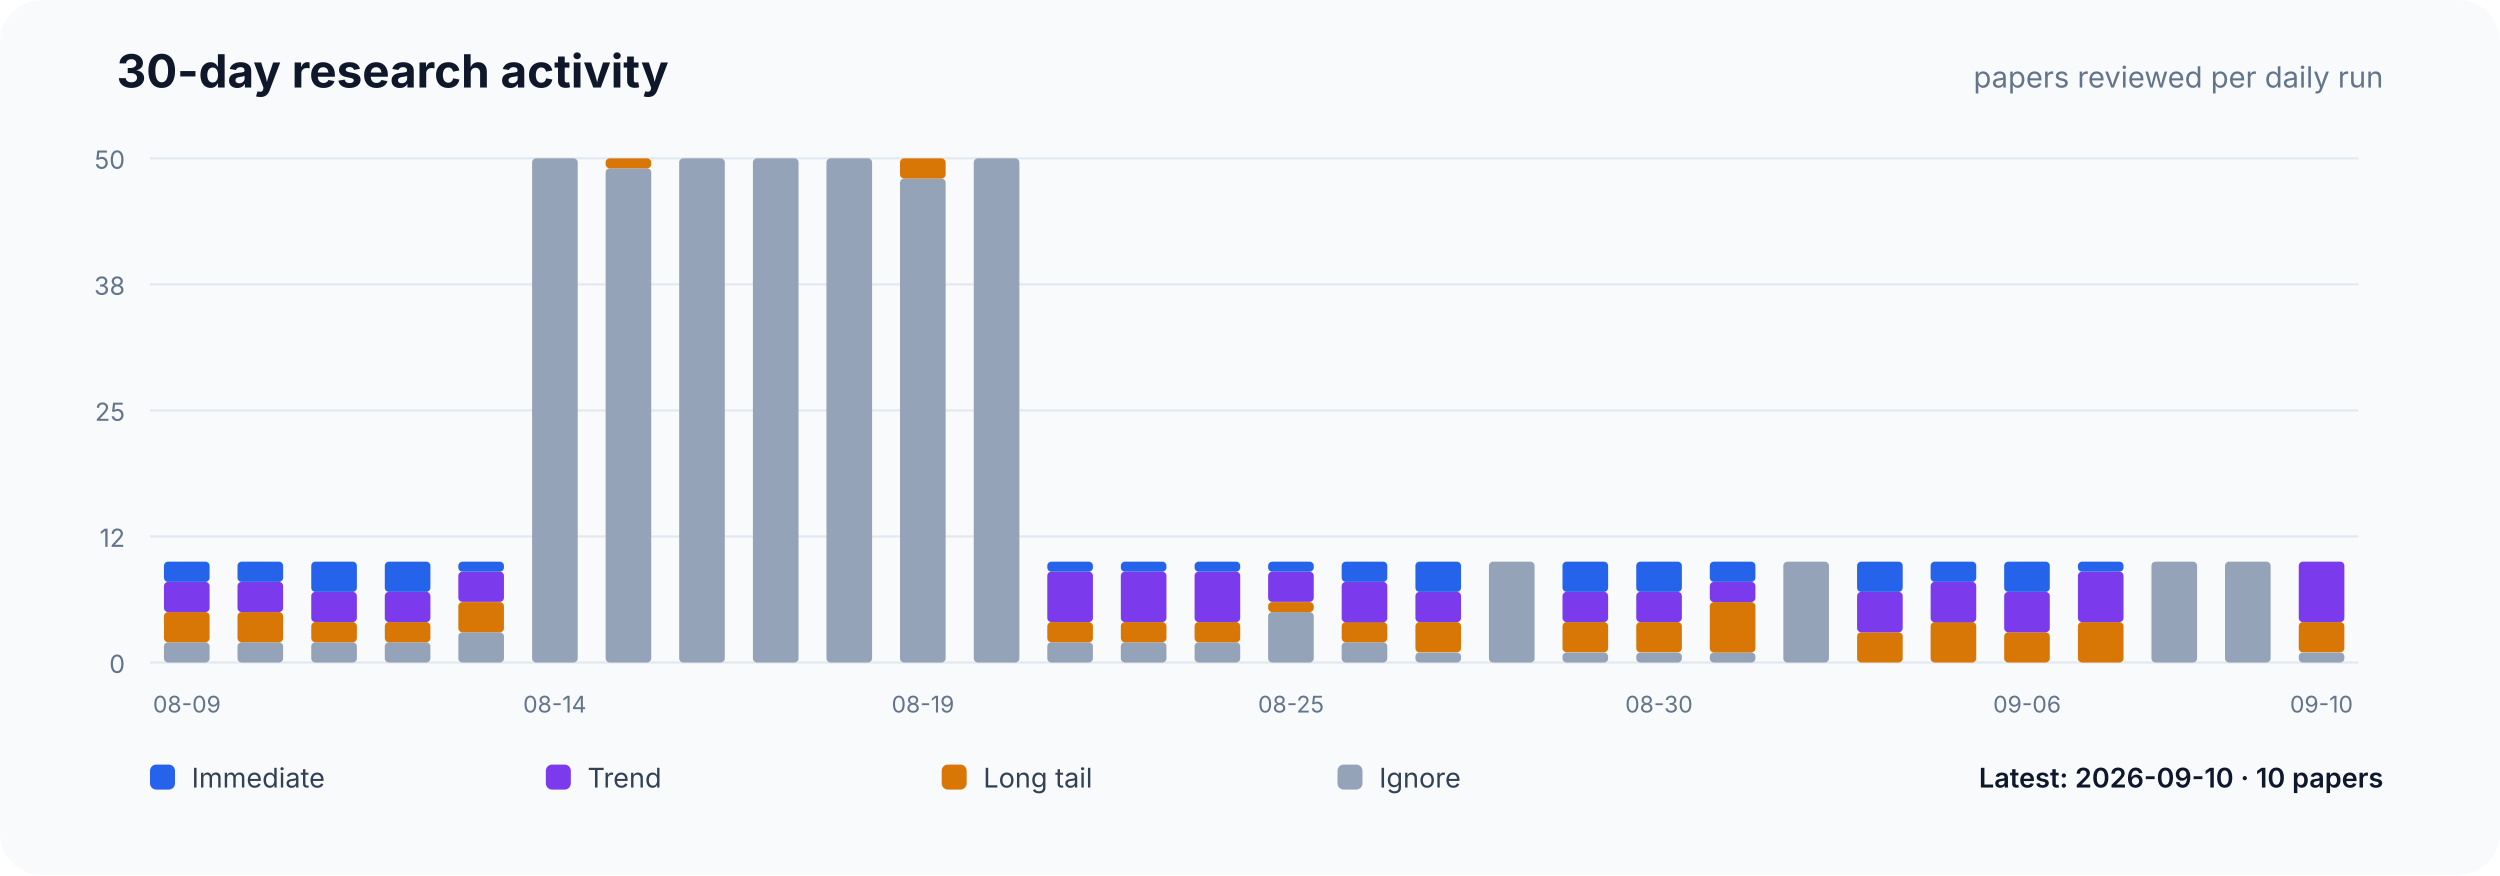
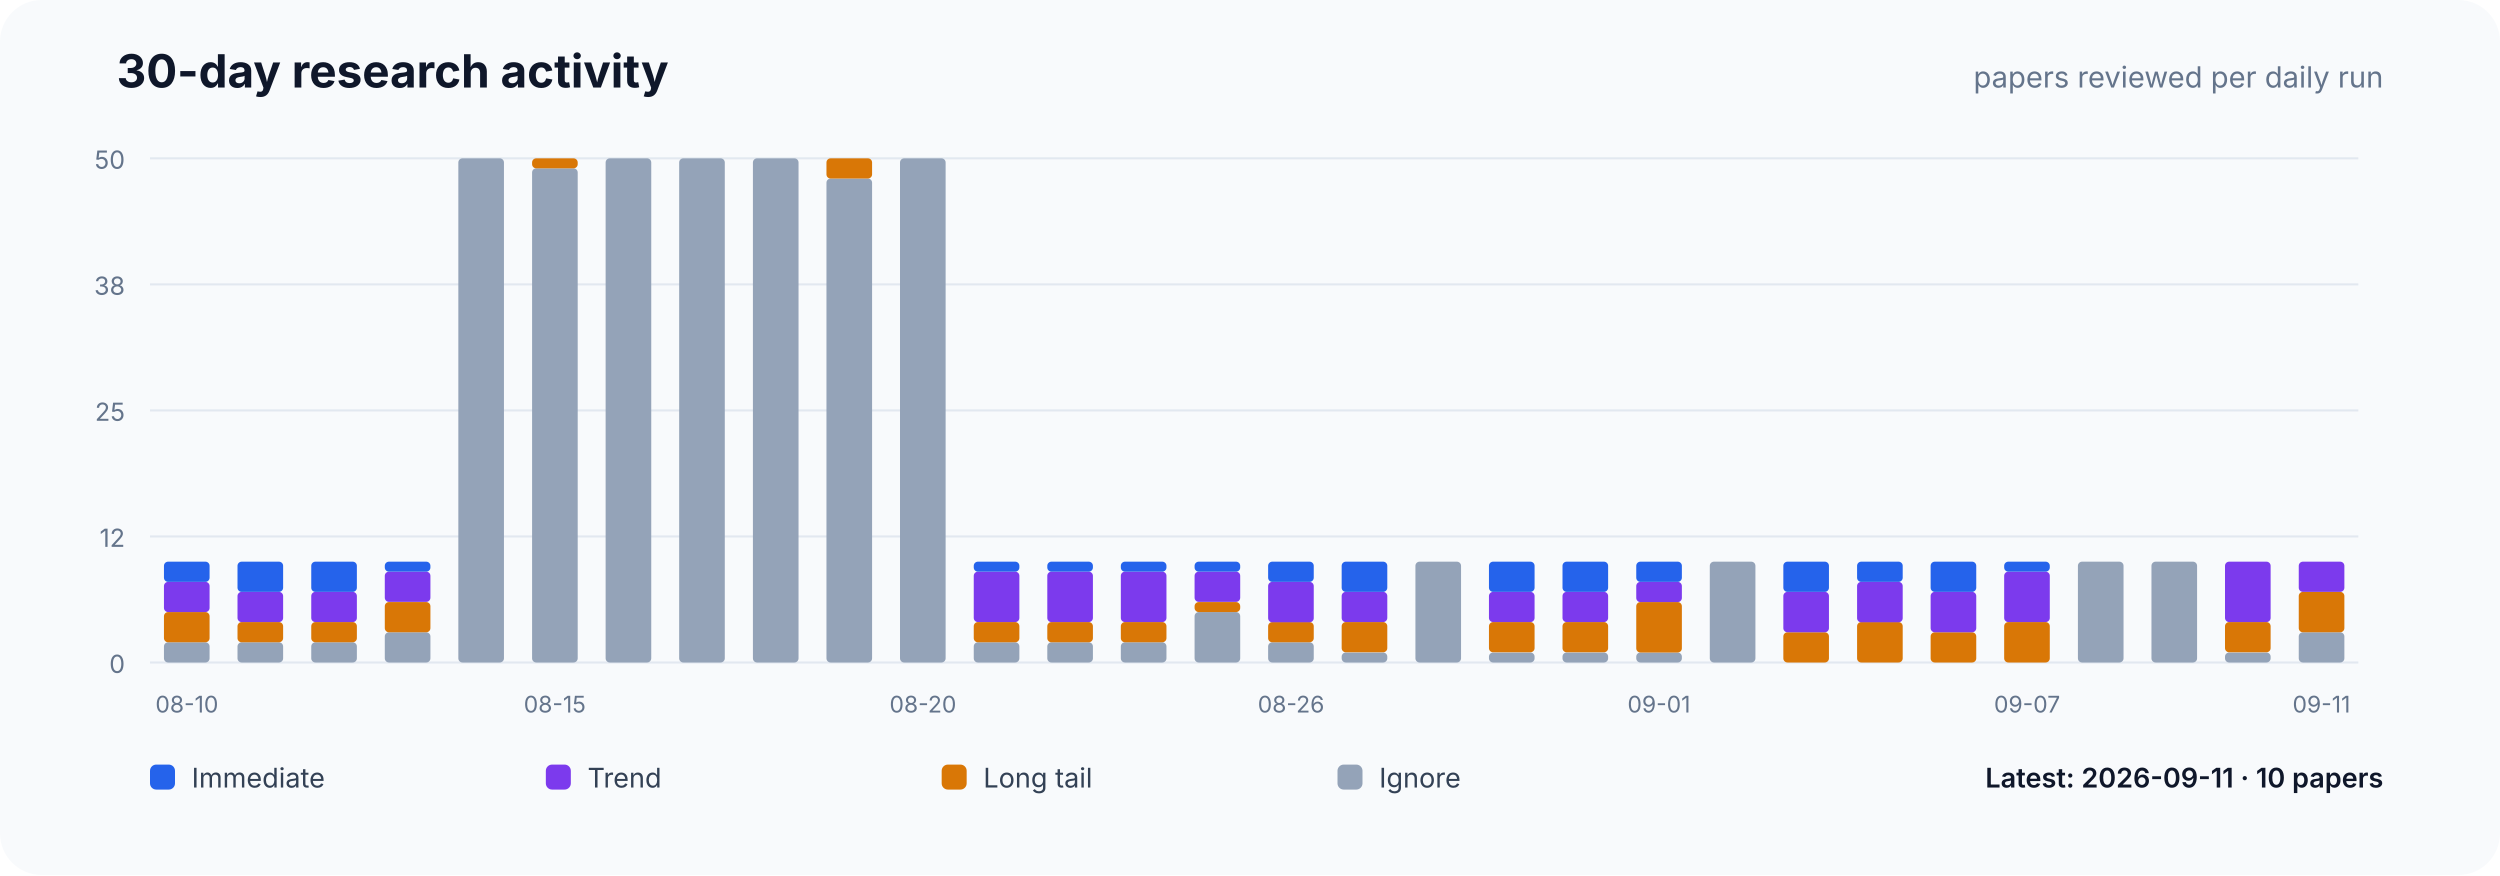
<svg xmlns="http://www.w3.org/2000/svg" width="1200" height="420" viewBox="0 0 1200 420" role="img" aria-labelledby="title desc">
  <rect width="1200" height="420" rx="20" fill="#f8fafc" />
  <text x="56" y="42" font-family="Inter,system-ui,sans-serif" font-size="22" font-weight="700" fill="#0f172a">30-day research activity</text>
  <text x="1144" y="42" text-anchor="end" font-family="Inter,system-ui,sans-serif" font-size="14" fill="#64748b">papers reviewed per daily run</text>
  <line x1="72" y1="318.0" x2="1132" y2="318.0" stroke="#e2e8f0" />
  <text x="60" y="323.0" text-anchor="end" font-family="Inter,system-ui,sans-serif" font-size="12" fill="#64748b">0</text>
  <line x1="72" y1="257.5" x2="1132" y2="257.5" stroke="#e2e8f0" />
  <text x="60" y="262.5" text-anchor="end" font-family="Inter,system-ui,sans-serif" font-size="12" fill="#64748b">12</text>
  <line x1="72" y1="197.0" x2="1132" y2="197.0" stroke="#e2e8f0" />
  <text x="60" y="202.0" text-anchor="end" font-family="Inter,system-ui,sans-serif" font-size="12" fill="#64748b">25</text>
  <line x1="72" y1="136.5" x2="1132" y2="136.5" stroke="#e2e8f0" />
  <text x="60" y="141.5" text-anchor="end" font-family="Inter,system-ui,sans-serif" font-size="12" fill="#64748b">38</text>
  <line x1="72" y1="76.0" x2="1132" y2="76.0" stroke="#e2e8f0" />
  <text x="60" y="81.0" text-anchor="end" font-family="Inter,system-ui,sans-serif" font-size="12" fill="#64748b">50</text>
  <rect x="78.7" y="308.3" width="21.9" height="9.7" rx="2" fill="#94a3b8" />
  <rect x="78.7" y="293.8" width="21.9" height="14.5" rx="2" fill="#d97706" />
  <rect x="78.7" y="279.3" width="21.9" height="14.5" rx="2" fill="#7c3aed" />
  <rect x="78.7" y="269.6" width="21.9" height="9.7" rx="2" fill="#2563eb" />
-   <text x="89.7" y="342" text-anchor="middle" font-family="Inter,system-ui,sans-serif" font-size="11" fill="#64748b">08-09</text>
+   <text x="89.7" y="342" text-anchor="middle" font-family="Inter,system-ui,sans-serif" font-size="11" fill="#64748b">08-10</text>
  <rect x="114.0" y="308.3" width="21.9" height="9.7" rx="2" fill="#94a3b8" />
-   <rect x="114.0" y="293.8" width="21.9" height="14.5" rx="2" fill="#d97706" />
-   <rect x="114.0" y="279.3" width="21.9" height="14.5" rx="2" fill="#7c3aed" />
-   <rect x="114.0" y="269.6" width="21.9" height="9.7" rx="2" fill="#2563eb" />
+   <rect x="114.0" y="298.6" width="21.9" height="9.7" rx="2" fill="#d97706" />
+   <rect x="114.0" y="284.1" width="21.9" height="14.5" rx="2" fill="#7c3aed" />
+   <rect x="114.0" y="269.6" width="21.9" height="14.5" rx="2" fill="#2563eb" />
  <rect x="149.4" y="308.3" width="21.9" height="9.7" rx="2" fill="#94a3b8" />
  <rect x="149.4" y="298.6" width="21.9" height="9.7" rx="2" fill="#d97706" />
  <rect x="149.4" y="284.1" width="21.9" height="14.5" rx="2" fill="#7c3aed" />
  <rect x="149.4" y="269.6" width="21.9" height="14.5" rx="2" fill="#2563eb" />
-   <rect x="184.7" y="308.3" width="21.9" height="9.7" rx="2" fill="#94a3b8" />
-   <rect x="184.7" y="298.6" width="21.9" height="9.7" rx="2" fill="#d97706" />
-   <rect x="184.7" y="284.1" width="21.9" height="14.5" rx="2" fill="#7c3aed" />
-   <rect x="184.7" y="269.6" width="21.9" height="14.5" rx="2" fill="#2563eb" />
-   <rect x="220.0" y="303.5" width="21.9" height="14.5" rx="2" fill="#94a3b8" />
-   <rect x="220.0" y="289.0" width="21.9" height="14.5" rx="2" fill="#d97706" />
-   <rect x="220.0" y="274.4" width="21.9" height="14.5" rx="2" fill="#7c3aed" />
-   <rect x="220.0" y="269.6" width="21.9" height="4.8" rx="2" fill="#2563eb" />
-   <rect x="255.4" y="76.0" width="21.9" height="242.0" rx="2" fill="#94a3b8" />
-   <rect x="255.4" y="76.0" width="21.9" height="0.0" rx="2" fill="#d97706" />
+   <rect x="184.7" y="303.5" width="21.9" height="14.5" rx="2" fill="#94a3b8" />
+   <rect x="184.7" y="289.0" width="21.9" height="14.5" rx="2" fill="#d97706" />
+   <rect x="184.7" y="274.4" width="21.9" height="14.5" rx="2" fill="#7c3aed" />
+   <rect x="184.7" y="269.6" width="21.9" height="4.8" rx="2" fill="#2563eb" />
+   <rect x="220.0" y="76.0" width="21.9" height="242.0" rx="2" fill="#94a3b8" />
+   <rect x="220.0" y="76.0" width="21.9" height="0.0" rx="2" fill="#d97706" />
+   <rect x="220.0" y="76.0" width="21.9" height="0.0" rx="2" fill="#7c3aed" />
+   <rect x="220.0" y="76.0" width="21.9" height="0.0" rx="2" fill="#2563eb" />
+   <rect x="255.4" y="80.8" width="21.9" height="237.2" rx="2" fill="#94a3b8" />
+   <rect x="255.4" y="76.0" width="21.9" height="4.8" rx="2" fill="#d97706" />
  <rect x="255.4" y="76.0" width="21.9" height="0.0" rx="2" fill="#7c3aed" />
  <rect x="255.4" y="76.0" width="21.9" height="0.0" rx="2" fill="#2563eb" />
-   <text x="266.3" y="342" text-anchor="middle" font-family="Inter,system-ui,sans-serif" font-size="11" fill="#64748b">08-14</text>
-   <rect x="290.7" y="80.8" width="21.9" height="237.2" rx="2" fill="#94a3b8" />
-   <rect x="290.7" y="76.0" width="21.9" height="4.8" rx="2" fill="#d97706" />
+   <text x="266.3" y="342" text-anchor="middle" font-family="Inter,system-ui,sans-serif" font-size="11" fill="#64748b">08-15</text>
+   <rect x="290.7" y="76.0" width="21.9" height="242.0" rx="2" fill="#94a3b8" />
+   <rect x="290.7" y="76.0" width="21.9" height="0.0" rx="2" fill="#d97706" />
  <rect x="290.7" y="76.0" width="21.9" height="0.0" rx="2" fill="#7c3aed" />
  <rect x="290.7" y="76.0" width="21.9" height="0.0" rx="2" fill="#2563eb" />
  <rect x="326.0" y="76.0" width="21.9" height="242.0" rx="2" fill="#94a3b8" />
  <rect x="326.0" y="76.0" width="21.9" height="0.0" rx="2" fill="#d97706" />
  <rect x="326.0" y="76.0" width="21.9" height="0.0" rx="2" fill="#7c3aed" />
  <rect x="326.0" y="76.0" width="21.9" height="0.0" rx="2" fill="#2563eb" />
  <rect x="361.4" y="76.0" width="21.9" height="242.0" rx="2" fill="#94a3b8" />
  <rect x="361.4" y="76.0" width="21.9" height="0.0" rx="2" fill="#d97706" />
  <rect x="361.4" y="76.0" width="21.9" height="0.0" rx="2" fill="#7c3aed" />
  <rect x="361.4" y="76.0" width="21.9" height="0.0" rx="2" fill="#2563eb" />
-   <rect x="396.7" y="76.0" width="21.9" height="242.0" rx="2" fill="#94a3b8" />
-   <rect x="396.7" y="76.0" width="21.9" height="0.0" rx="2" fill="#d97706" />
+   <rect x="396.7" y="85.7" width="21.9" height="232.3" rx="2" fill="#94a3b8" />
+   <rect x="396.7" y="76.0" width="21.9" height="9.7" rx="2" fill="#d97706" />
  <rect x="396.7" y="76.0" width="21.9" height="0.0" rx="2" fill="#7c3aed" />
  <rect x="396.7" y="76.0" width="21.9" height="0.0" rx="2" fill="#2563eb" />
-   <rect x="432.0" y="85.7" width="21.9" height="232.3" rx="2" fill="#94a3b8" />
-   <rect x="432.0" y="76.0" width="21.9" height="9.7" rx="2" fill="#d97706" />
+   <rect x="432.0" y="76.0" width="21.9" height="242.0" rx="2" fill="#94a3b8" />
+   <rect x="432.0" y="76.0" width="21.9" height="0.0" rx="2" fill="#d97706" />
  <rect x="432.0" y="76.0" width="21.9" height="0.0" rx="2" fill="#7c3aed" />
  <rect x="432.0" y="76.0" width="21.9" height="0.0" rx="2" fill="#2563eb" />
-   <text x="443.0" y="342" text-anchor="middle" font-family="Inter,system-ui,sans-serif" font-size="11" fill="#64748b">08-19</text>
-   <rect x="467.4" y="76.0" width="21.9" height="242.0" rx="2" fill="#94a3b8" />
-   <rect x="467.4" y="76.0" width="21.9" height="0.0" rx="2" fill="#d97706" />
-   <rect x="467.4" y="76.0" width="21.9" height="0.0" rx="2" fill="#7c3aed" />
-   <rect x="467.4" y="76.0" width="21.9" height="0.0" rx="2" fill="#2563eb" />
+   <text x="443.0" y="342" text-anchor="middle" font-family="Inter,system-ui,sans-serif" font-size="11" fill="#64748b">08-20</text>
+   <rect x="467.4" y="308.3" width="21.9" height="9.7" rx="2" fill="#94a3b8" />
+   <rect x="467.4" y="298.6" width="21.9" height="9.7" rx="2" fill="#d97706" />
+   <rect x="467.4" y="274.4" width="21.9" height="24.2" rx="2" fill="#7c3aed" />
+   <rect x="467.4" y="269.6" width="21.9" height="4.8" rx="2" fill="#2563eb" />
  <rect x="502.7" y="308.3" width="21.9" height="9.7" rx="2" fill="#94a3b8" />
  <rect x="502.7" y="298.6" width="21.9" height="9.7" rx="2" fill="#d97706" />
  <rect x="502.7" y="274.4" width="21.9" height="24.2" rx="2" fill="#7c3aed" />
  <rect x="502.7" y="269.6" width="21.9" height="4.8" rx="2" fill="#2563eb" />
  <rect x="538.0" y="308.3" width="21.9" height="9.7" rx="2" fill="#94a3b8" />
  <rect x="538.0" y="298.6" width="21.9" height="9.7" rx="2" fill="#d97706" />
  <rect x="538.0" y="274.4" width="21.9" height="24.2" rx="2" fill="#7c3aed" />
  <rect x="538.0" y="269.6" width="21.9" height="4.8" rx="2" fill="#2563eb" />
-   <rect x="573.4" y="308.3" width="21.9" height="9.7" rx="2" fill="#94a3b8" />
-   <rect x="573.4" y="298.6" width="21.9" height="9.7" rx="2" fill="#d97706" />
-   <rect x="573.4" y="274.4" width="21.9" height="24.2" rx="2" fill="#7c3aed" />
+   <rect x="573.4" y="293.8" width="21.9" height="24.2" rx="2" fill="#94a3b8" />
+   <rect x="573.4" y="289.0" width="21.9" height="4.8" rx="2" fill="#d97706" />
+   <rect x="573.4" y="274.4" width="21.9" height="14.5" rx="2" fill="#7c3aed" />
  <rect x="573.4" y="269.6" width="21.9" height="4.8" rx="2" fill="#2563eb" />
-   <rect x="608.7" y="293.8" width="21.9" height="24.2" rx="2" fill="#94a3b8" />
-   <rect x="608.7" y="289.0" width="21.9" height="4.8" rx="2" fill="#d97706" />
-   <rect x="608.7" y="274.4" width="21.9" height="14.5" rx="2" fill="#7c3aed" />
-   <rect x="608.7" y="269.6" width="21.9" height="4.8" rx="2" fill="#2563eb" />
-   <text x="619.7" y="342" text-anchor="middle" font-family="Inter,system-ui,sans-serif" font-size="11" fill="#64748b">08-25</text>
-   <rect x="644.0" y="308.3" width="21.9" height="9.7" rx="2" fill="#94a3b8" />
-   <rect x="644.0" y="298.6" width="21.9" height="9.7" rx="2" fill="#d97706" />
-   <rect x="644.0" y="279.3" width="21.9" height="19.4" rx="2" fill="#7c3aed" />
-   <rect x="644.0" y="269.6" width="21.9" height="9.7" rx="2" fill="#2563eb" />
-   <rect x="679.4" y="313.2" width="21.9" height="4.8" rx="2" fill="#94a3b8" />
-   <rect x="679.4" y="298.6" width="21.9" height="14.5" rx="2" fill="#d97706" />
-   <rect x="679.4" y="284.1" width="21.9" height="14.5" rx="2" fill="#7c3aed" />
-   <rect x="679.4" y="269.6" width="21.9" height="14.5" rx="2" fill="#2563eb" />
-   <rect x="714.7" y="269.6" width="21.9" height="48.4" rx="2" fill="#94a3b8" />
-   <rect x="714.7" y="269.6" width="21.9" height="0.0" rx="2" fill="#d97706" />
-   <rect x="714.7" y="269.6" width="21.9" height="0.0" rx="2" fill="#7c3aed" />
-   <rect x="714.7" y="269.6" width="21.9" height="0.0" rx="2" fill="#2563eb" />
+   <rect x="608.7" y="308.3" width="21.9" height="9.7" rx="2" fill="#94a3b8" />
+   <rect x="608.7" y="298.6" width="21.9" height="9.7" rx="2" fill="#d97706" />
+   <rect x="608.7" y="279.3" width="21.9" height="19.4" rx="2" fill="#7c3aed" />
+   <rect x="608.7" y="269.6" width="21.9" height="9.7" rx="2" fill="#2563eb" />
+   <text x="619.7" y="342" text-anchor="middle" font-family="Inter,system-ui,sans-serif" font-size="11" fill="#64748b">08-26</text>
+   <rect x="644.0" y="313.2" width="21.9" height="4.8" rx="2" fill="#94a3b8" />
+   <rect x="644.0" y="298.6" width="21.9" height="14.5" rx="2" fill="#d97706" />
+   <rect x="644.0" y="284.1" width="21.9" height="14.5" rx="2" fill="#7c3aed" />
+   <rect x="644.0" y="269.6" width="21.9" height="14.5" rx="2" fill="#2563eb" />
+   <rect x="679.4" y="269.6" width="21.9" height="48.4" rx="2" fill="#94a3b8" />
+   <rect x="679.4" y="269.6" width="21.9" height="0.0" rx="2" fill="#d97706" />
+   <rect x="679.4" y="269.6" width="21.9" height="0.0" rx="2" fill="#7c3aed" />
+   <rect x="679.4" y="269.6" width="21.9" height="0.0" rx="2" fill="#2563eb" />
+   <rect x="714.7" y="313.2" width="21.9" height="4.8" rx="2" fill="#94a3b8" />
+   <rect x="714.7" y="298.6" width="21.9" height="14.5" rx="2" fill="#d97706" />
+   <rect x="714.7" y="284.1" width="21.9" height="14.5" rx="2" fill="#7c3aed" />
+   <rect x="714.7" y="269.6" width="21.9" height="14.5" rx="2" fill="#2563eb" />
  <rect x="750.0" y="313.2" width="21.9" height="4.8" rx="2" fill="#94a3b8" />
  <rect x="750.0" y="298.6" width="21.9" height="14.5" rx="2" fill="#d97706" />
  <rect x="750.0" y="284.1" width="21.9" height="14.5" rx="2" fill="#7c3aed" />
  <rect x="750.0" y="269.6" width="21.9" height="14.5" rx="2" fill="#2563eb" />
  <rect x="785.4" y="313.2" width="21.9" height="4.8" rx="2" fill="#94a3b8" />
-   <rect x="785.4" y="298.6" width="21.9" height="14.5" rx="2" fill="#d97706" />
-   <rect x="785.4" y="284.1" width="21.9" height="14.5" rx="2" fill="#7c3aed" />
-   <rect x="785.4" y="269.6" width="21.9" height="14.5" rx="2" fill="#2563eb" />
-   <text x="796.3" y="342" text-anchor="middle" font-family="Inter,system-ui,sans-serif" font-size="11" fill="#64748b">08-30</text>
-   <rect x="820.7" y="313.2" width="21.9" height="4.8" rx="2" fill="#94a3b8" />
-   <rect x="820.7" y="289.0" width="21.9" height="24.2" rx="2" fill="#d97706" />
-   <rect x="820.7" y="279.3" width="21.9" height="9.7" rx="2" fill="#7c3aed" />
-   <rect x="820.7" y="269.6" width="21.9" height="9.7" rx="2" fill="#2563eb" />
-   <rect x="856.0" y="269.6" width="21.9" height="48.4" rx="2" fill="#94a3b8" />
-   <rect x="856.0" y="269.6" width="21.9" height="0.0" rx="2" fill="#d97706" />
-   <rect x="856.0" y="269.6" width="21.9" height="0.0" rx="2" fill="#7c3aed" />
-   <rect x="856.0" y="269.6" width="21.9" height="0.0" rx="2" fill="#2563eb" />
+   <rect x="785.4" y="289.0" width="21.9" height="24.2" rx="2" fill="#d97706" />
+   <rect x="785.4" y="279.3" width="21.9" height="9.7" rx="2" fill="#7c3aed" />
+   <rect x="785.4" y="269.6" width="21.9" height="9.7" rx="2" fill="#2563eb" />
+   <text x="796.3" y="342" text-anchor="middle" font-family="Inter,system-ui,sans-serif" font-size="11" fill="#64748b">09-01</text>
+   <rect x="820.7" y="269.6" width="21.9" height="48.4" rx="2" fill="#94a3b8" />
+   <rect x="820.7" y="269.6" width="21.9" height="0.0" rx="2" fill="#d97706" />
+   <rect x="820.7" y="269.6" width="21.9" height="0.0" rx="2" fill="#7c3aed" />
+   <rect x="820.7" y="269.6" width="21.9" height="0.0" rx="2" fill="#2563eb" />
+   <rect x="856.0" y="318.0" width="21.9" height="0.0" rx="2" fill="#94a3b8" />
+   <rect x="856.0" y="303.5" width="21.9" height="14.5" rx="2" fill="#d97706" />
+   <rect x="856.0" y="284.1" width="21.9" height="19.4" rx="2" fill="#7c3aed" />
+   <rect x="856.0" y="269.6" width="21.9" height="14.5" rx="2" fill="#2563eb" />
  <rect x="891.4" y="318.0" width="21.9" height="0.0" rx="2" fill="#94a3b8" />
-   <rect x="891.4" y="303.5" width="21.9" height="14.5" rx="2" fill="#d97706" />
-   <rect x="891.4" y="284.1" width="21.9" height="19.4" rx="2" fill="#7c3aed" />
-   <rect x="891.4" y="269.6" width="21.9" height="14.5" rx="2" fill="#2563eb" />
+   <rect x="891.4" y="298.6" width="21.9" height="19.4" rx="2" fill="#d97706" />
+   <rect x="891.4" y="279.3" width="21.9" height="19.4" rx="2" fill="#7c3aed" />
+   <rect x="891.4" y="269.6" width="21.9" height="9.7" rx="2" fill="#2563eb" />
  <rect x="926.7" y="318.0" width="21.9" height="0.0" rx="2" fill="#94a3b8" />
-   <rect x="926.7" y="298.6" width="21.9" height="19.4" rx="2" fill="#d97706" />
-   <rect x="926.7" y="279.3" width="21.9" height="19.4" rx="2" fill="#7c3aed" />
-   <rect x="926.7" y="269.6" width="21.9" height="9.7" rx="2" fill="#2563eb" />
+   <rect x="926.7" y="303.5" width="21.9" height="14.5" rx="2" fill="#d97706" />
+   <rect x="926.7" y="284.1" width="21.9" height="19.4" rx="2" fill="#7c3aed" />
+   <rect x="926.7" y="269.6" width="21.9" height="14.5" rx="2" fill="#2563eb" />
  <rect x="962.0" y="318.0" width="21.9" height="0.0" rx="2" fill="#94a3b8" />
-   <rect x="962.0" y="303.5" width="21.9" height="14.5" rx="2" fill="#d97706" />
-   <rect x="962.0" y="284.1" width="21.9" height="19.4" rx="2" fill="#7c3aed" />
-   <rect x="962.0" y="269.6" width="21.9" height="14.5" rx="2" fill="#2563eb" />
-   <text x="973.0" y="342" text-anchor="middle" font-family="Inter,system-ui,sans-serif" font-size="11" fill="#64748b">09-06</text>
-   <rect x="997.4" y="318.0" width="21.9" height="0.0" rx="2" fill="#94a3b8" />
-   <rect x="997.4" y="298.6" width="21.9" height="19.4" rx="2" fill="#d97706" />
-   <rect x="997.4" y="274.4" width="21.9" height="24.2" rx="2" fill="#7c3aed" />
-   <rect x="997.4" y="269.6" width="21.9" height="4.8" rx="2" fill="#2563eb" />
+   <rect x="962.0" y="298.6" width="21.9" height="19.4" rx="2" fill="#d97706" />
+   <rect x="962.0" y="274.4" width="21.9" height="24.2" rx="2" fill="#7c3aed" />
+   <rect x="962.0" y="269.6" width="21.9" height="4.8" rx="2" fill="#2563eb" />
+   <text x="973.0" y="342" text-anchor="middle" font-family="Inter,system-ui,sans-serif" font-size="11" fill="#64748b">09-07</text>
+   <rect x="997.4" y="269.6" width="21.9" height="48.4" rx="2" fill="#94a3b8" />
+   <rect x="997.4" y="269.6" width="21.9" height="0.0" rx="2" fill="#d97706" />
+   <rect x="997.4" y="269.6" width="21.9" height="0.0" rx="2" fill="#7c3aed" />
+   <rect x="997.4" y="269.6" width="21.9" height="0.0" rx="2" fill="#2563eb" />
  <rect x="1032.7" y="269.6" width="21.9" height="48.4" rx="2" fill="#94a3b8" />
  <rect x="1032.7" y="269.6" width="21.9" height="0.0" rx="2" fill="#d97706" />
  <rect x="1032.7" y="269.6" width="21.9" height="0.0" rx="2" fill="#7c3aed" />
  <rect x="1032.7" y="269.6" width="21.9" height="0.0" rx="2" fill="#2563eb" />
-   <rect x="1068.0" y="269.6" width="21.9" height="48.4" rx="2" fill="#94a3b8" />
-   <rect x="1068.0" y="269.6" width="21.9" height="0.0" rx="2" fill="#d97706" />
-   <rect x="1068.0" y="269.6" width="21.9" height="0.0" rx="2" fill="#7c3aed" />
+   <rect x="1068.0" y="313.2" width="21.9" height="4.8" rx="2" fill="#94a3b8" />
+   <rect x="1068.0" y="298.6" width="21.9" height="14.5" rx="2" fill="#d97706" />
+   <rect x="1068.0" y="269.6" width="21.9" height="29.0" rx="2" fill="#7c3aed" />
  <rect x="1068.0" y="269.6" width="21.9" height="0.0" rx="2" fill="#2563eb" />
-   <rect x="1103.4" y="313.2" width="21.9" height="4.8" rx="2" fill="#94a3b8" />
-   <rect x="1103.4" y="298.6" width="21.9" height="14.5" rx="2" fill="#d97706" />
-   <rect x="1103.4" y="269.6" width="21.9" height="29.0" rx="2" fill="#7c3aed" />
+   <rect x="1103.4" y="303.5" width="21.9" height="14.5" rx="2" fill="#94a3b8" />
+   <rect x="1103.4" y="284.1" width="21.9" height="19.4" rx="2" fill="#d97706" />
+   <rect x="1103.4" y="269.6" width="21.9" height="14.5" rx="2" fill="#7c3aed" />
  <rect x="1103.4" y="269.6" width="21.9" height="0.0" rx="2" fill="#2563eb" />
-   <text x="1114.3" y="342" text-anchor="middle" font-family="Inter,system-ui,sans-serif" font-size="11" fill="#64748b">09-10</text>
+   <text x="1114.3" y="342" text-anchor="middle" font-family="Inter,system-ui,sans-serif" font-size="11" fill="#64748b">09-11</text>
  <rect x="72" y="367" width="12" height="12" rx="3" fill="#2563eb" />
  <text x="92" y="378" font-family="Inter,system-ui,sans-serif" font-size="13" fill="#334155">Immediate</text>
  <rect x="262" y="367" width="12" height="12" rx="3" fill="#7c3aed" />
  <text x="282" y="378" font-family="Inter,system-ui,sans-serif" font-size="13" fill="#334155">Trend</text>
  <rect x="452" y="367" width="12" height="12" rx="3" fill="#d97706" />
  <text x="472" y="378" font-family="Inter,system-ui,sans-serif" font-size="13" fill="#334155">Long tail</text>
  <rect x="642" y="367" width="12" height="12" rx="3" fill="#94a3b8" />
  <text x="662" y="378" font-family="Inter,system-ui,sans-serif" font-size="13" fill="#334155">Ignore</text>
-   <text x="1144" y="378" text-anchor="end" font-family="Inter,system-ui,sans-serif" font-size="13" font-weight="600" fill="#0f172a">Latest: 2026-09-10 · 10 papers</text>
+   <text x="1144" y="378" text-anchor="end" font-family="Inter,system-ui,sans-serif" font-size="13" font-weight="600" fill="#0f172a">Latest: 2026-09-11 · 10 papers</text>
</svg>
